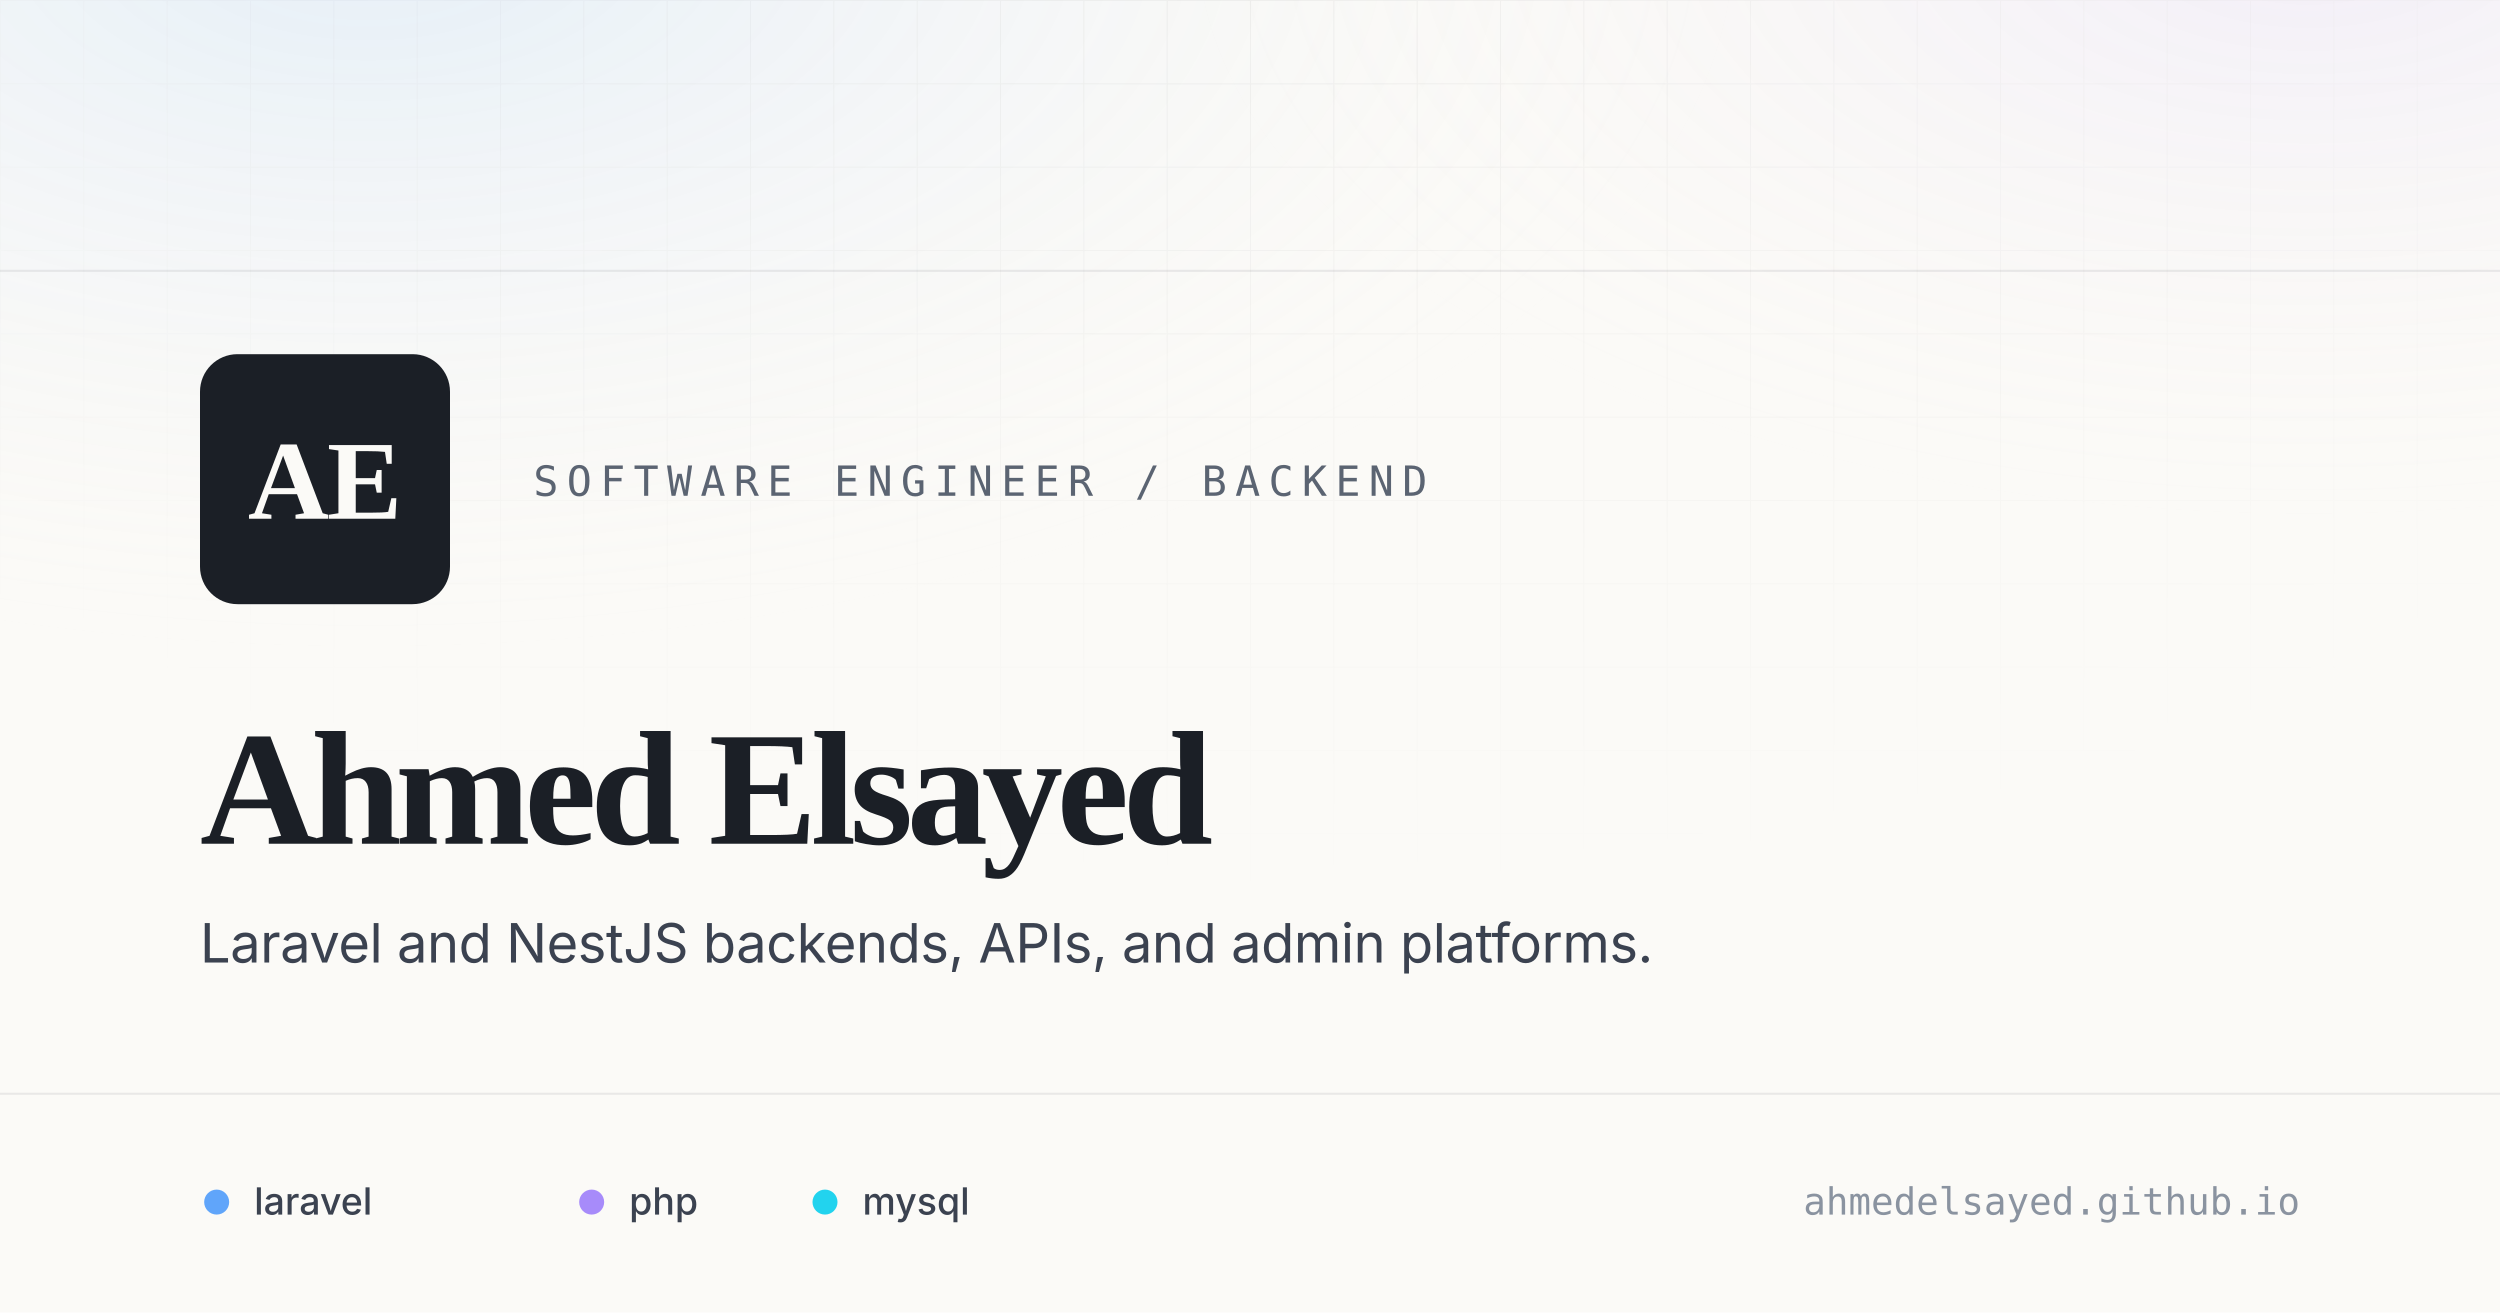
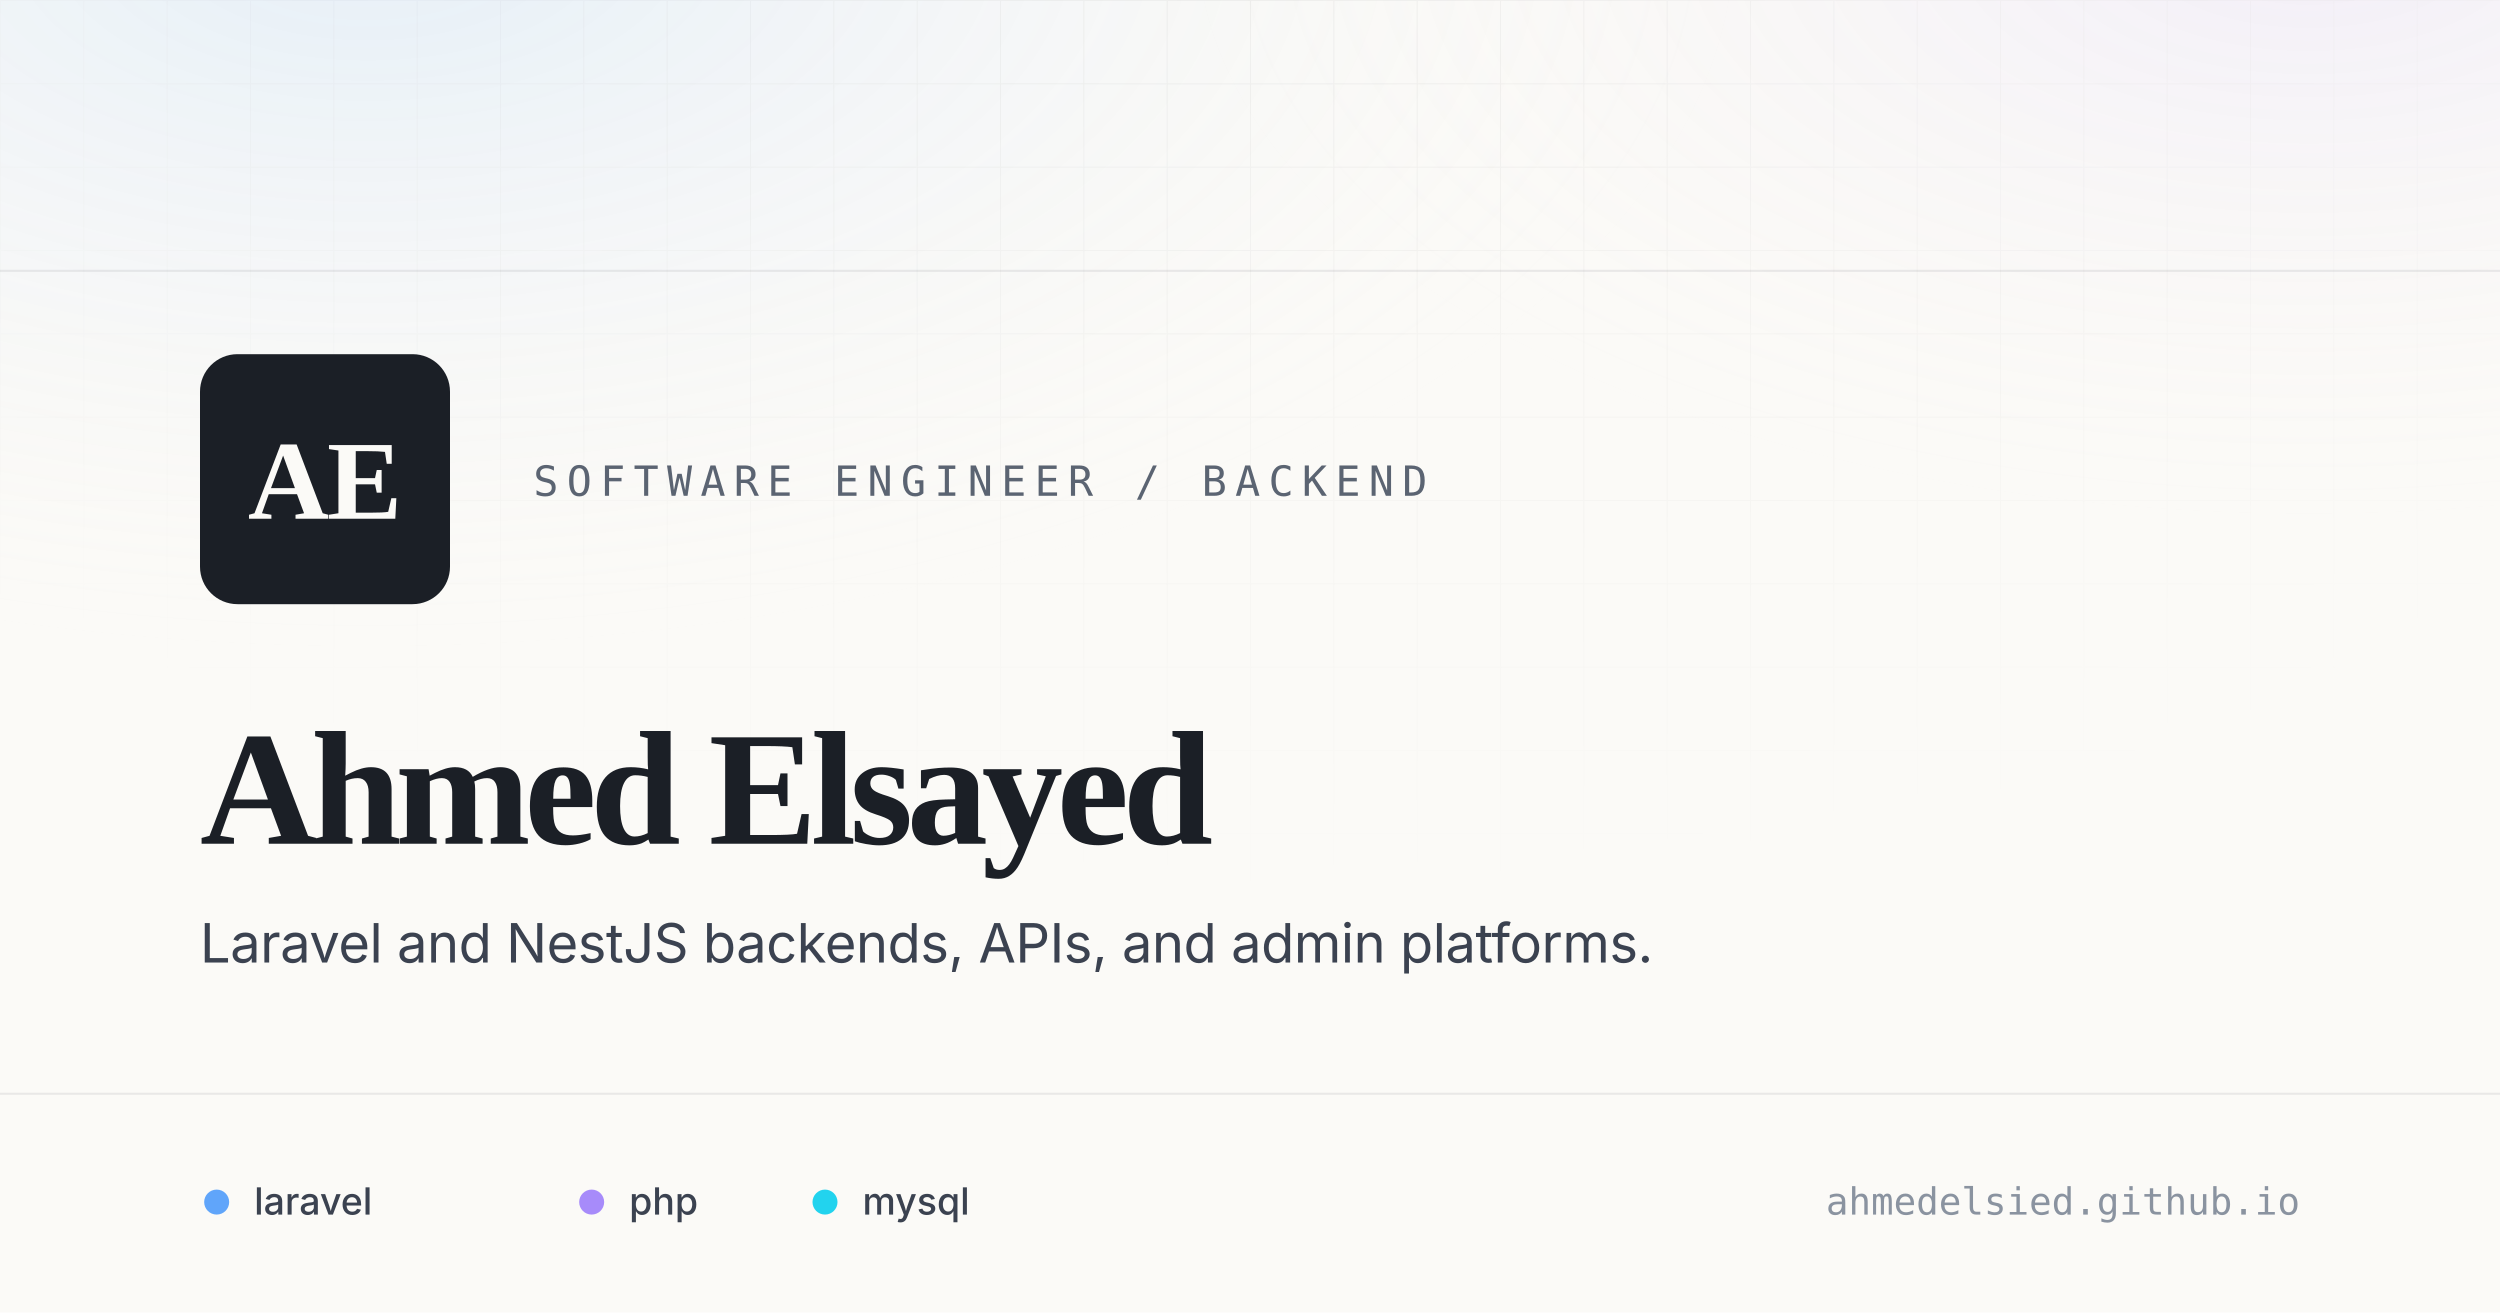
<svg xmlns="http://www.w3.org/2000/svg" viewBox="0 0 1200 630" width="1200" height="630">
  <defs>
    <radialGradient id="glow-blue" cx="15%" cy="-5%" r="55%">
      <stop offset="0%" stop-color="#60a5fa" stop-opacity="0.14" />
      <stop offset="100%" stop-color="#fbfaf7" stop-opacity="0" />
    </radialGradient>
    <radialGradient id="glow-violet" cx="92%" cy="-5%" r="45%">
      <stop offset="0%" stop-color="#a78bfa" stop-opacity="0.1" />
      <stop offset="100%" stop-color="#fbfaf7" stop-opacity="0" />
    </radialGradient>
    <pattern id="grid" x="0" y="0" width="40" height="40" patternUnits="userSpaceOnUse">
      <path d="M40 0 L0 0 0 40" fill="none" stroke="#1b1f26" stroke-opacity="0.05" stroke-width="1" />
    </pattern>
    <radialGradient id="grid-fade" cx="50%" cy="0%" r="70%">
      <stop offset="0%" stop-color="#fff" stop-opacity="1" />
      <stop offset="100%" stop-color="#fff" stop-opacity="0" />
    </radialGradient>
    <mask id="grid-mask">
      <rect width="1200" height="630" fill="url(#grid-fade)" />
    </mask>
  </defs>
  <rect width="1200" height="630" fill="#fbfaf7" />
  <rect width="1200" height="630" fill="url(#grid)" mask="url(#grid-mask)" />
  <rect width="1200" height="630" fill="url(#glow-blue)" />
  <rect width="1200" height="630" fill="url(#glow-violet)" />
  <line x1="0" y1="130" x2="1200" y2="130" stroke="#1b1f26" stroke-opacity="0.08" stroke-width="1" />
  <line x1="0" y1="525" x2="1200" y2="525" stroke="#1b1f26" stroke-opacity="0.08" stroke-width="1" />
  <g transform="translate(96 170)">
    <rect width="120" height="120" rx="18" fill="#1b1f26" />
    <text x="60" y="79" font-family="'Fraunces', ui-serif, Georgia, 'Times New Roman', serif" font-size="54" font-weight="600" letter-spacing="-1" text-anchor="middle" fill="#fbfaf7">AE</text>
  </g>
  <text x="256" y="238" font-family="ui-monospace, 'SF Mono', Menlo, Consolas, monospace" font-size="20" font-weight="500" letter-spacing="4" fill="#5b6472">SOFTWARE  ENGINEER  /  BACKEND</text>
  <text x="96" y="405" font-family="'Fraunces', ui-serif, Georgia, 'Times New Roman', serif" font-size="78" font-weight="600" letter-spacing="-3" fill="#1b1f26">Ahmed Elsayed</text>
  <text x="96" y="462" font-family="'Inter', ui-sans-serif, system-ui, sans-serif" font-size="26" font-weight="400" fill="#3b4250" letter-spacing="-0.2">Laravel and NestJS backends, APIs, and admin platforms.</text>
  <g transform="translate(96 565)" font-family="'Inter', ui-sans-serif, system-ui, sans-serif">
    <circle cx="8" cy="12" r="6" fill="#60a5fa" />
    <text x="26" y="18" font-size="18" font-weight="500" fill="#3b4250">laravel</text>
    <circle cx="188" cy="12" r="6" fill="#a78bfa" />
    <text x="206" y="18" font-size="18" font-weight="500" fill="#3b4250">php</text>
    <circle cx="300" cy="12" r="6" fill="#22d3ee" />
    <text x="318" y="18" font-size="18" font-weight="500" fill="#3b4250">mysql</text>
  </g>
-   <text x="1104" y="583" font-family="ui-monospace, 'SF Mono', Menlo, Consolas, monospace" font-size="18" font-weight="500" fill="#8a93a0" text-anchor="end">ahmedelsayed.github.io</text>
+   <text x="1104" y="583" font-family="ui-monospace, 'SF Mono', Menlo, Consolas, monospace" font-size="18" font-weight="500" fill="#8a93a0" text-anchor="end">ahmedelsied.github.io</text>
</svg>
